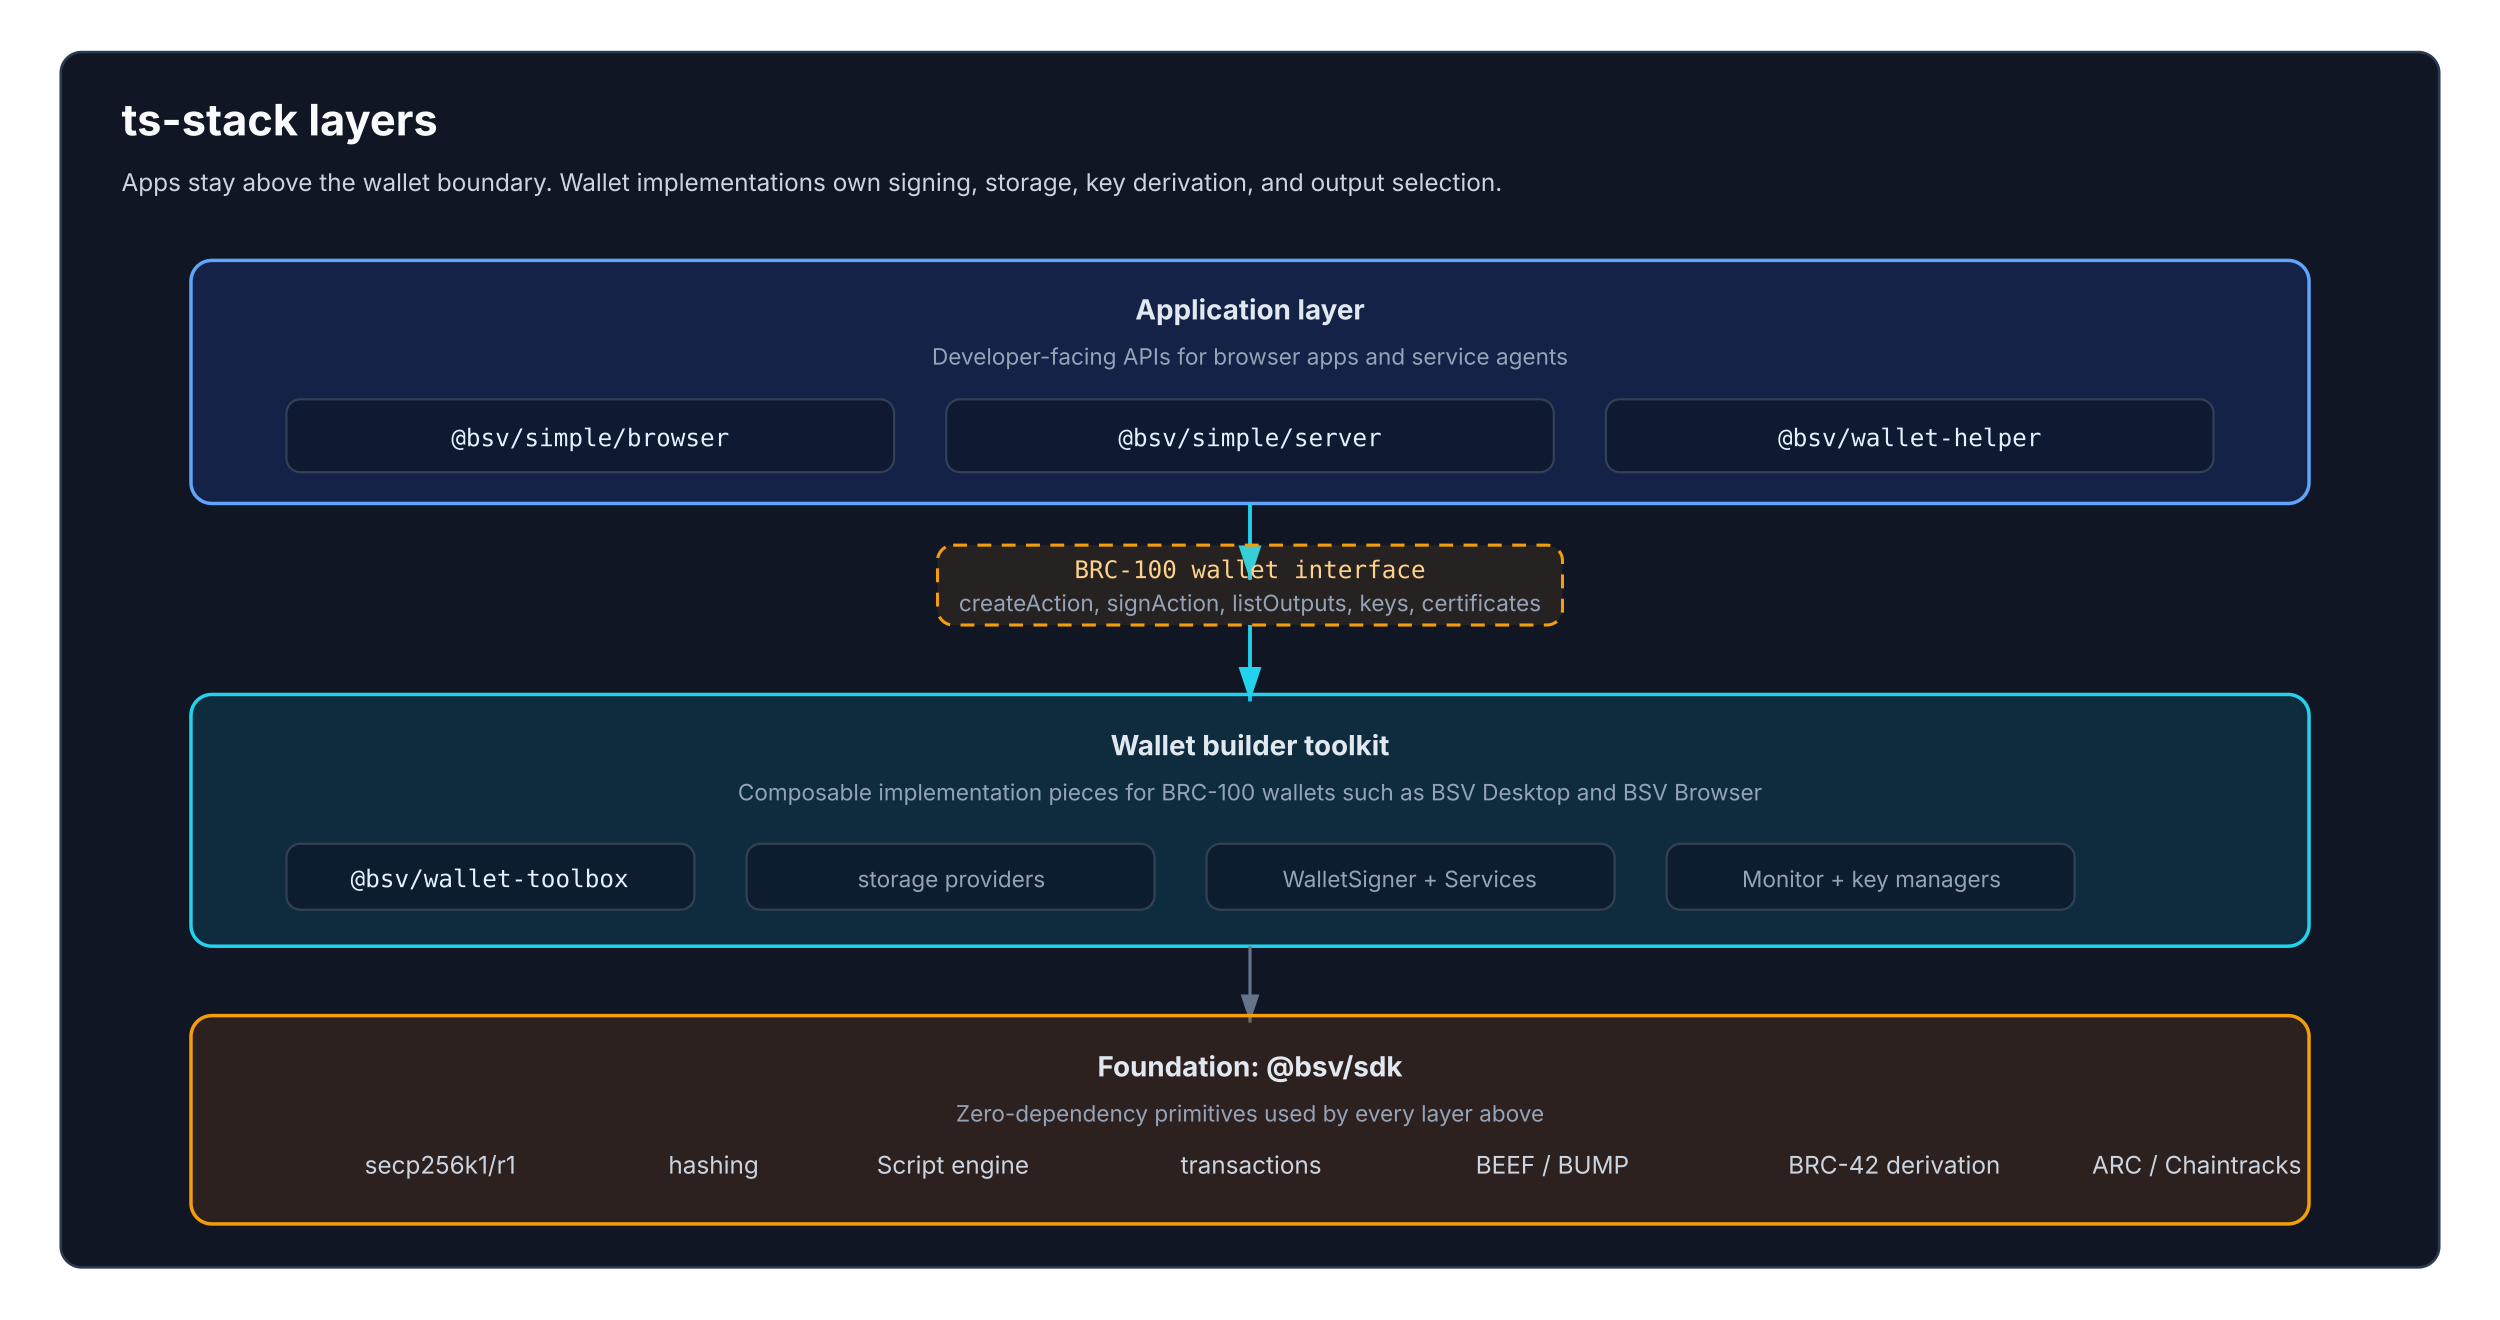
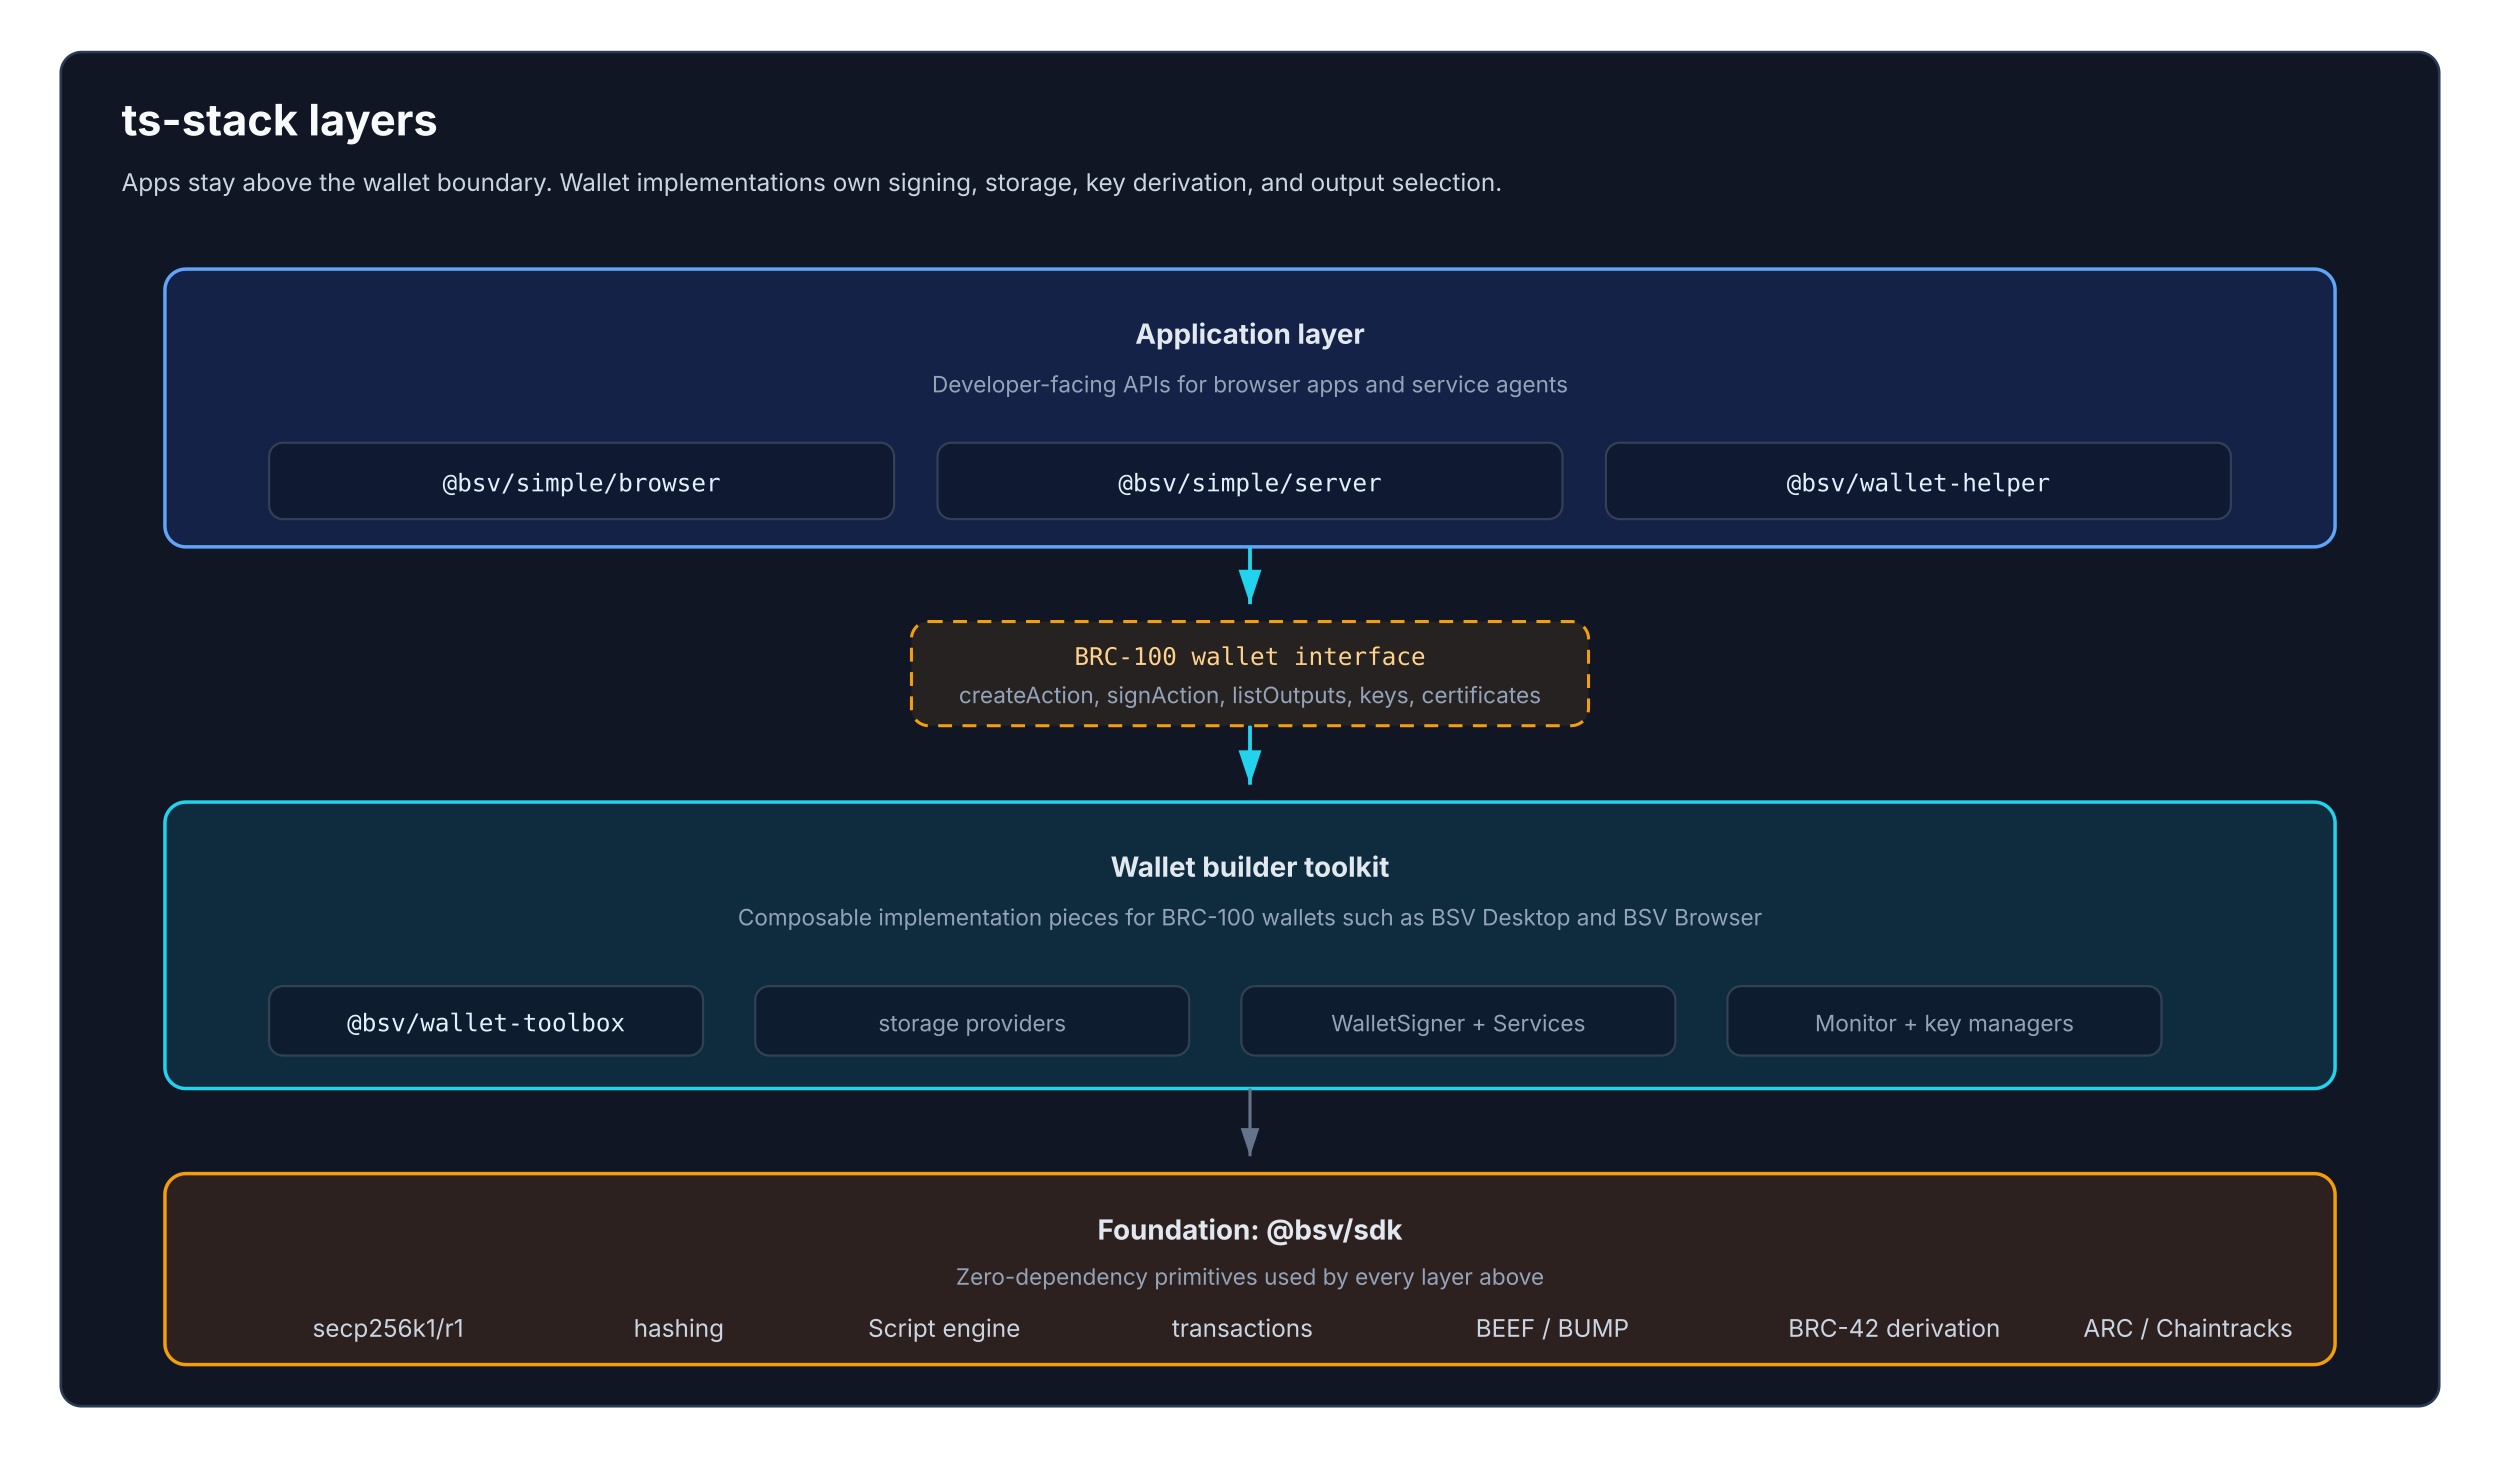
- <svg xmlns="http://www.w3.org/2000/svg" viewBox="0 0 1440 760" role="img" aria-labelledby="title desc">
+ <svg xmlns="http://www.w3.org/2000/svg" viewBox="0 0 1440 840" role="img" aria-labelledby="title desc">
  <style>
    .panel { fill: #101624; stroke: #2a3a52; stroke-width: 1.5; }
    .layer-app { fill: rgba(37, 99, 235, 0.17); stroke: #60a5fa; stroke-width: 2; }
    .layer-wallet { fill: rgba(8, 145, 178, 0.18); stroke: #22d3ee; stroke-width: 2; }
    .layer-sdk { fill: rgba(180, 83, 9, 0.18); stroke: #f59e0b; stroke-width: 2; }
    .boundary { fill: rgba(255, 157, 0, 0.09); stroke: #f59e0b; stroke-width: 1.75; stroke-dasharray: 8 6; }
    .module { fill: rgba(15, 23, 42, 0.72); stroke: #334155; stroke-width: 1.25; }
    .label-bg { fill: #101624; stroke: #2a3a52; stroke-width: 1; }
    .title { font: 700 25px ui-sans-serif, system-ui, -apple-system, sans-serif; fill: #f8fafc; }
    .subtitle { font: 700 16px ui-sans-serif, system-ui, -apple-system, sans-serif; fill: #e2e8f0; }
    .label { font: 14px ui-sans-serif, system-ui, -apple-system, sans-serif; fill: #cbd5e1; }
    .small { font: 13px ui-sans-serif, system-ui, -apple-system, sans-serif; fill: #94a3b8; }
    .mono { font: 14px ui-monospace, "SF Mono", Menlo, monospace; fill: #e0f2fe; }
    .mono-amber { font: 14px ui-monospace, "SF Mono", Menlo, monospace; fill: #ffd28a; }
    .arrow { stroke: #22d3ee; stroke-width: 2.2; fill: none; marker-end: url(#arrow); }
    .arrow-muted { stroke: #64748b; stroke-width: 1.8; fill: none; marker-end: url(#arrow-muted); }
  </style>
  <defs>
    <marker id="arrow" markerWidth="10" markerHeight="10" refX="9" refY="3" orient="auto">
      <path d="M0,0 L0,6 L9,3 z" fill="#22d3ee" />
    </marker>
    <marker id="arrow-muted" markerWidth="10" markerHeight="10" refX="9" refY="3" orient="auto">
      <path d="M0,0 L0,6 L9,3 z" fill="#64748b" />
    </marker>
  </defs>
-   <rect x="35" y="30" width="1370" height="700" rx="12" class="panel" />
+   <rect x="35" y="30" width="1370" height="780" rx="12" class="panel" />
  <text x="70" y="78" class="title">ts-stack layers</text>
  <text x="70" y="110" class="label">Apps stay above the wallet boundary. Wallet implementations own signing, storage, key derivation, and output selection.</text>
-   <rect x="110" y="150" width="1220" height="140" rx="12" class="layer-app" />
-   <text x="720" y="184" text-anchor="middle" class="subtitle">Application layer</text>
-   <text x="720" y="210" text-anchor="middle" class="small">Developer-facing APIs for browser apps and service agents</text>
-   <rect x="165" y="230" width="350" height="42" rx="8" class="module" />
-   <text x="340" y="257" text-anchor="middle" class="mono">@bsv/simple/browser</text>
-   <rect x="545" y="230" width="350" height="42" rx="8" class="module" />
-   <text x="720" y="257" text-anchor="middle" class="mono">@bsv/simple/server</text>
-   <rect x="925" y="230" width="350" height="42" rx="8" class="module" />
-   <text x="1100" y="257" text-anchor="middle" class="mono">@bsv/wallet-helper</text>
-   <line x1="720" y1="290" x2="720" y2="334" class="arrow" />
-   <rect x="540" y="314" width="360" height="46" rx="9" class="boundary" />
-   <text x="720" y="333" text-anchor="middle" class="mono-amber">BRC-100 wallet interface</text>
-   <text x="720" y="352" text-anchor="middle" class="small">createAction, signAction, listOutputs, keys, certificates</text>
-   <line x1="720" y1="360" x2="720" y2="404" class="arrow" />
-   <rect x="110" y="400" width="1220" height="145" rx="12" class="layer-wallet" />
-   <text x="720" y="435" text-anchor="middle" class="subtitle">Wallet builder toolkit</text>
-   <text x="720" y="461" text-anchor="middle" class="small">Composable implementation pieces for BRC-100 wallets such as BSV Desktop and BSV Browser</text>
-   <rect x="165" y="486" width="235" height="38" rx="8" class="module" />
-   <text x="282" y="511" text-anchor="middle" class="mono">@bsv/wallet-toolbox</text>
-   <rect x="430" y="486" width="235" height="38" rx="8" class="module" />
-   <text x="548" y="511" text-anchor="middle" class="small">storage providers</text>
-   <rect x="695" y="486" width="235" height="38" rx="8" class="module" />
-   <text x="812" y="511" text-anchor="middle" class="small">WalletSigner + Services</text>
-   <rect x="960" y="486" width="235" height="38" rx="8" class="module" />
-   <text x="1078" y="511" text-anchor="middle" class="small">Monitor + key managers</text>
-   <line x1="720" y1="545" x2="720" y2="589" class="arrow-muted" />
-   <rect x="110" y="585" width="1220" height="120" rx="12" class="layer-sdk" />
-   <text x="720" y="620" text-anchor="middle" class="subtitle">Foundation: @bsv/sdk</text>
-   <text x="720" y="646" text-anchor="middle" class="small">Zero-dependency primitives used by every layer above</text>
-   <text x="210" y="676" class="label">secp256k1/r1</text>
-   <text x="385" y="676" class="label">hashing</text>
-   <text x="505" y="676" class="label">Script engine</text>
-   <text x="680" y="676" class="label">transactions</text>
-   <text x="850" y="676" class="label">BEEF / BUMP</text>
-   <text x="1030" y="676" class="label">BRC-42 derivation</text>
-   <text x="1205" y="676" class="label">ARC / Chaintracks</text>
+   <rect x="95" y="155" width="1250" height="160" rx="12" class="layer-app" />
+   <text x="720" y="198" text-anchor="middle" class="subtitle">Application layer</text>
+   <text x="720" y="226" text-anchor="middle" class="small">Developer-facing APIs for browser apps and service agents</text>
+   <rect x="155" y="255" width="360" height="44" rx="8" class="module" />
+   <text x="335" y="283" text-anchor="middle" class="mono">@bsv/simple/browser</text>
+   <rect x="540" y="255" width="360" height="44" rx="8" class="module" />
+   <text x="720" y="283" text-anchor="middle" class="mono">@bsv/simple/server</text>
+   <rect x="925" y="255" width="360" height="44" rx="8" class="module" />
+   <text x="1105" y="283" text-anchor="middle" class="mono">@bsv/wallet-helper</text>
+   <line x1="720" y1="315" x2="720" y2="348" class="arrow" />
+   <rect x="525" y="358" width="390" height="60" rx="10" class="boundary" />
+   <text x="720" y="383" text-anchor="middle" class="mono-amber">BRC-100 wallet interface</text>
+   <text x="720" y="405" text-anchor="middle" class="small">createAction, signAction, listOutputs, keys, certificates</text>
+   <line x1="720" y1="418" x2="720" y2="452" class="arrow" />
+   <rect x="95" y="462" width="1250" height="165" rx="12" class="layer-wallet" />
+   <text x="720" y="505" text-anchor="middle" class="subtitle">Wallet builder toolkit</text>
+   <text x="720" y="533" text-anchor="middle" class="small">Composable implementation pieces for BRC-100 wallets such as BSV Desktop and BSV Browser</text>
+   <rect x="155" y="568" width="250" height="40" rx="8" class="module" />
+   <text x="280" y="594" text-anchor="middle" class="mono">@bsv/wallet-toolbox</text>
+   <rect x="435" y="568" width="250" height="40" rx="8" class="module" />
+   <text x="560" y="594" text-anchor="middle" class="small">storage providers</text>
+   <rect x="715" y="568" width="250" height="40" rx="8" class="module" />
+   <text x="840" y="594" text-anchor="middle" class="small">WalletSigner + Services</text>
+   <rect x="995" y="568" width="250" height="40" rx="8" class="module" />
+   <text x="1120" y="594" text-anchor="middle" class="small">Monitor + key managers</text>
+   <line x1="720" y1="627" x2="720" y2="666" class="arrow-muted" />
+   <rect x="95" y="676" width="1250" height="110" rx="12" class="layer-sdk" />
+   <text x="720" y="714" text-anchor="middle" class="subtitle">Foundation: @bsv/sdk</text>
+   <text x="720" y="740" text-anchor="middle" class="small">Zero-dependency primitives used by every layer above</text>
+   <text x="180" y="770" class="label">secp256k1/r1</text>
+   <text x="365" y="770" class="label">hashing</text>
+   <text x="500" y="770" class="label">Script engine</text>
+   <text x="675" y="770" class="label">transactions</text>
+   <text x="850" y="770" class="label">BEEF / BUMP</text>
+   <text x="1030" y="770" class="label">BRC-42 derivation</text>
+   <text x="1200" y="770" class="label">ARC / Chaintracks</text>
</svg>
